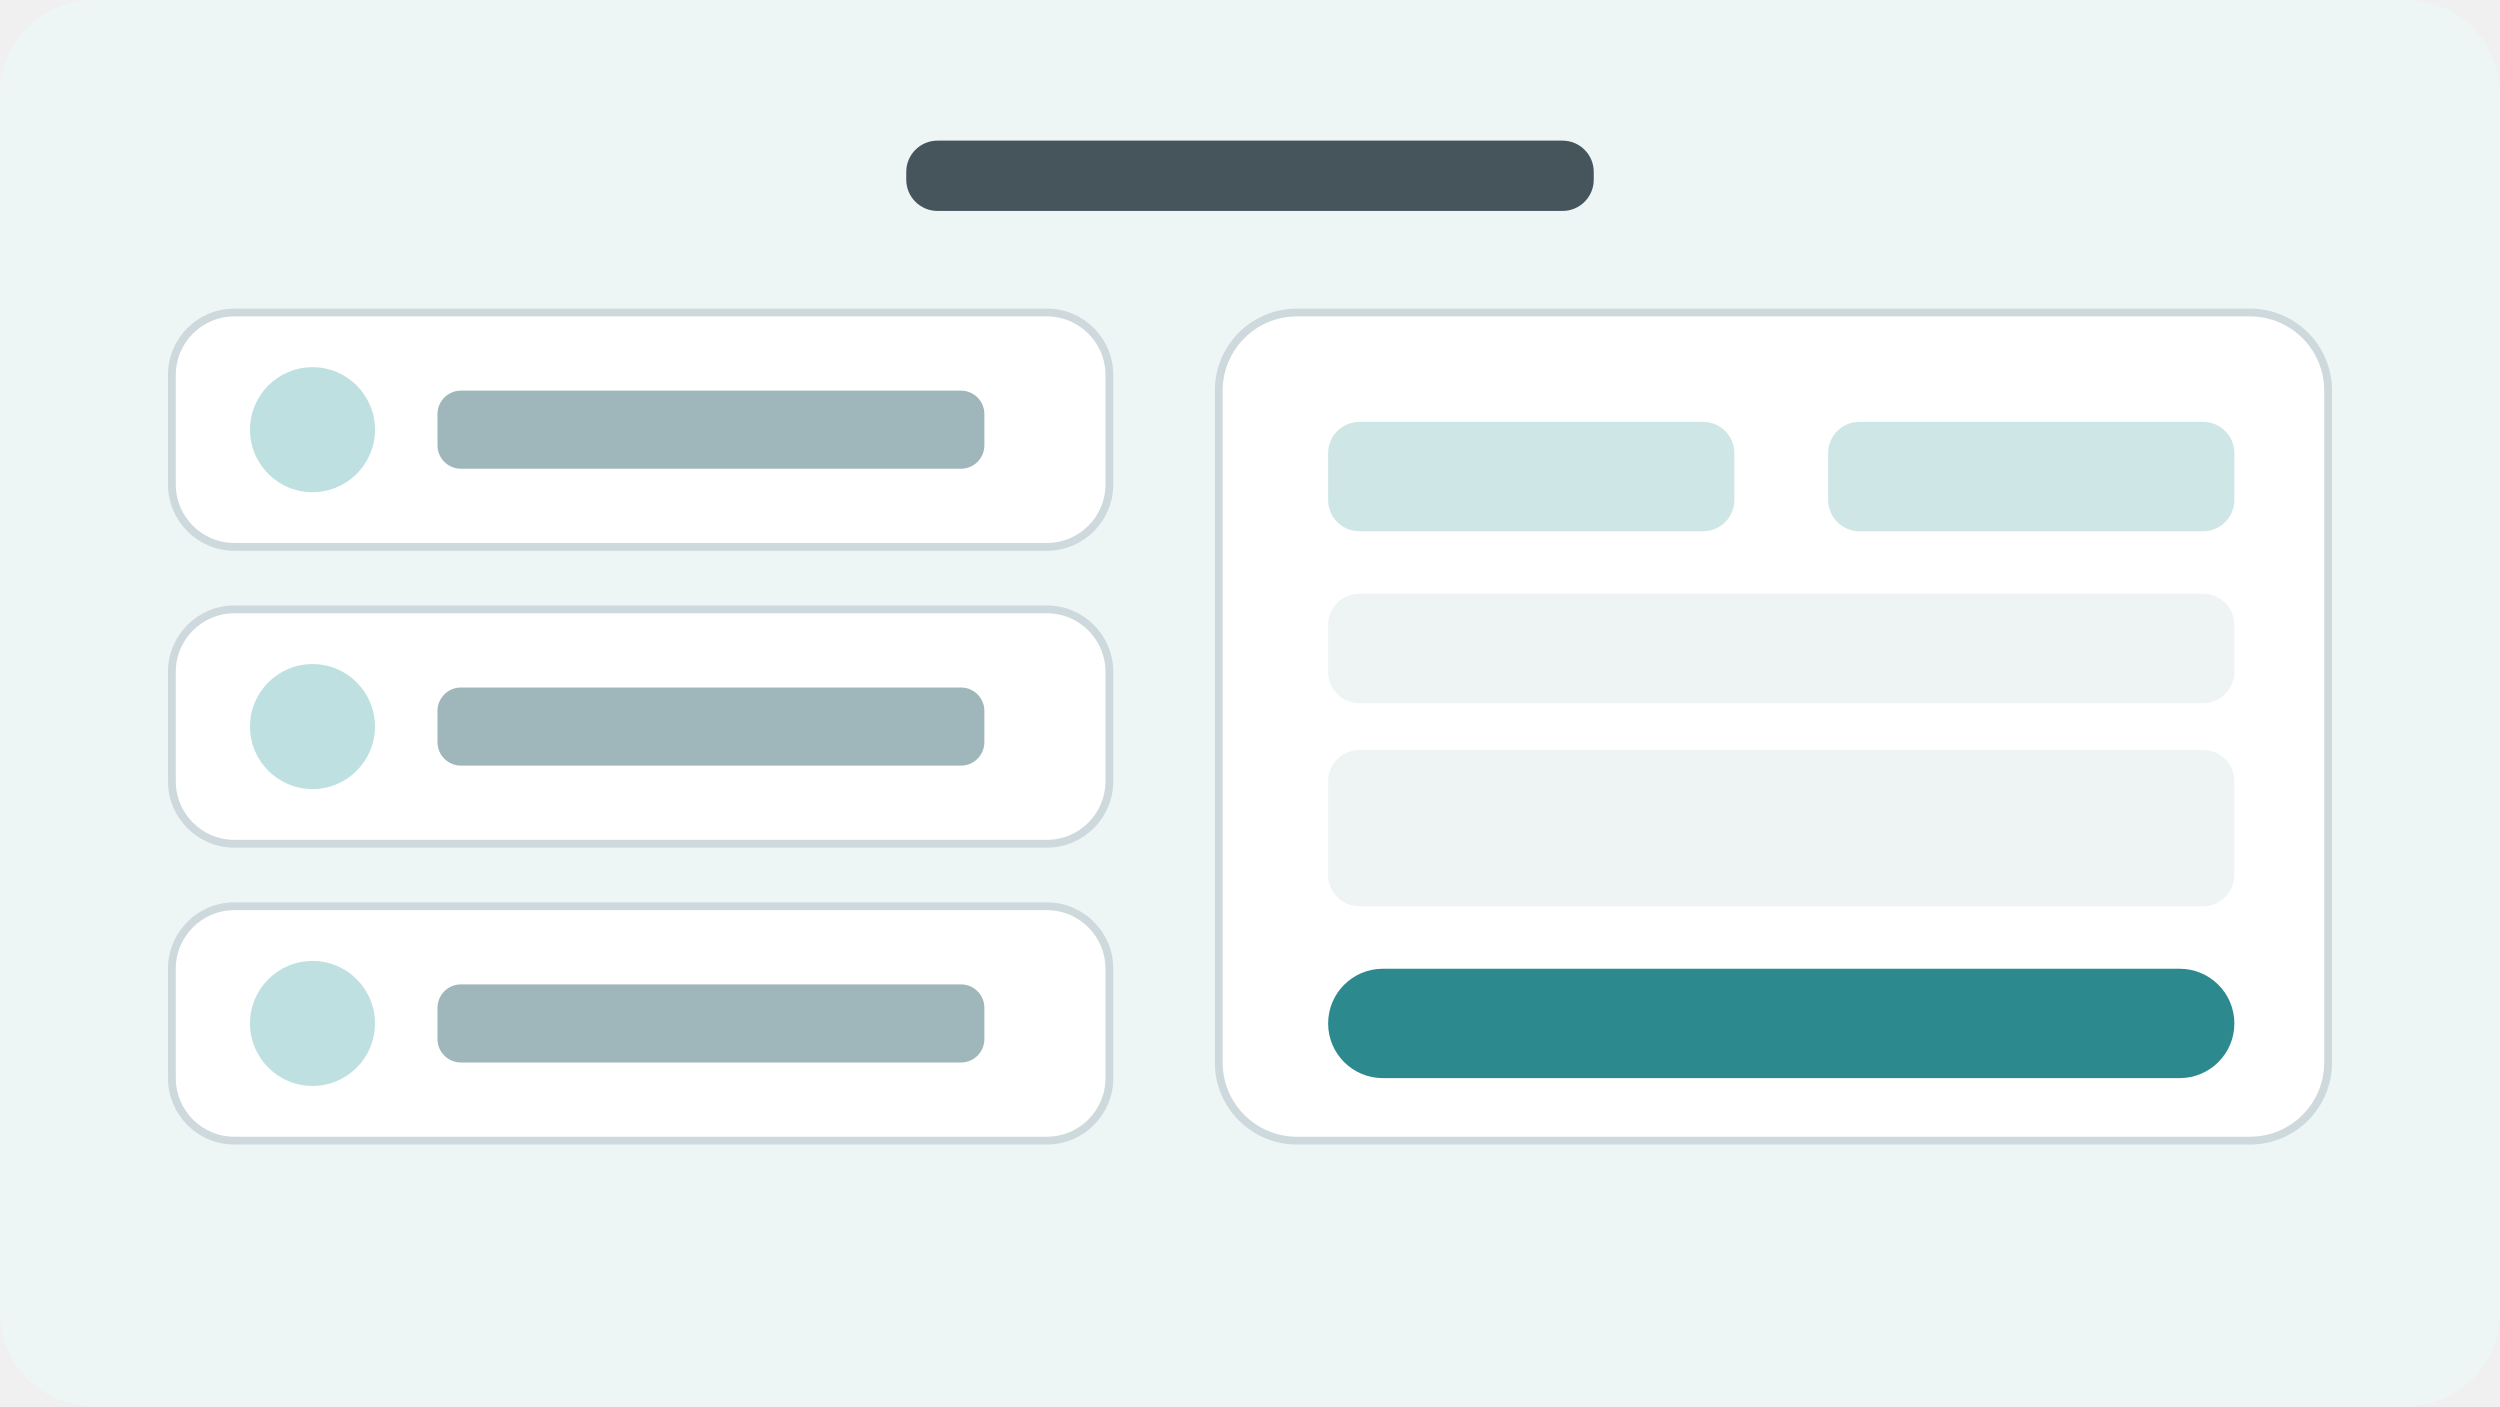
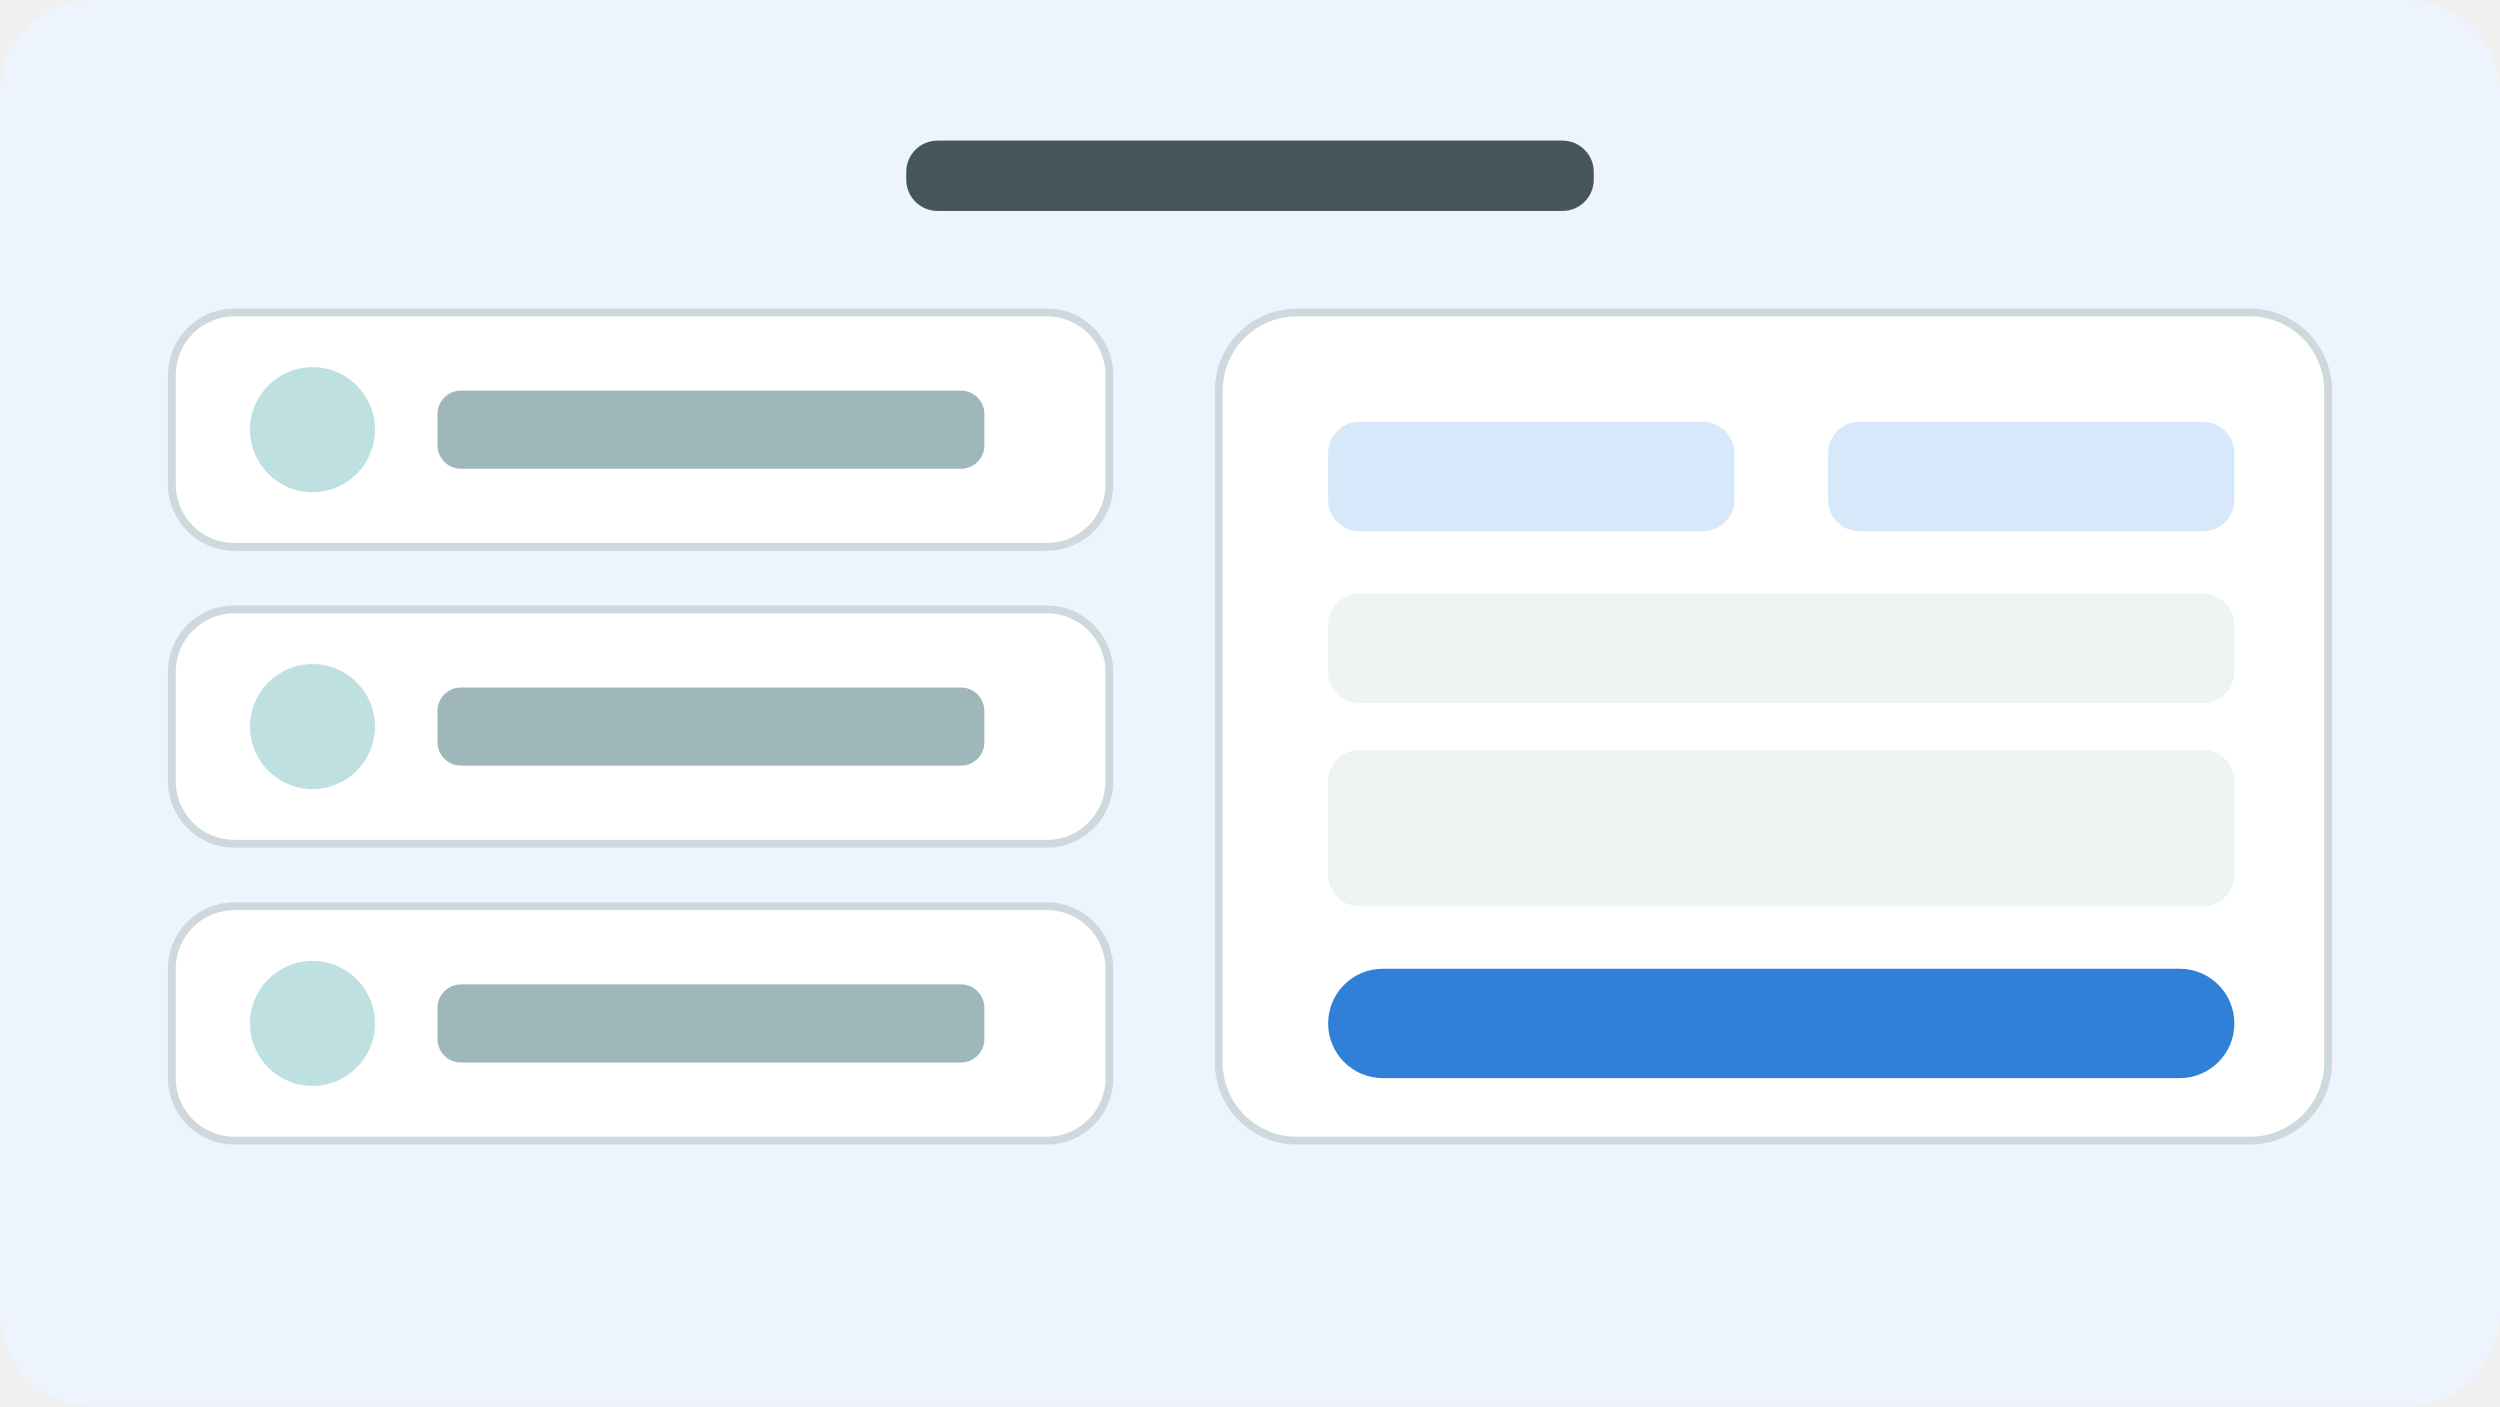
<svg xmlns="http://www.w3.org/2000/svg" viewBox="0 0 320 180" fill="none">
-   <rect width="320" height="180" rx="12" fill="#eef5f5" />
+   <rect width="320" height="180" rx="12" fill="#EEF4FD" />
  <rect x="116" y="18" width="88" height="9" rx="4" fill="#46555c" />
  <g>
    <rect x="22" y="40" width="120" height="30" rx="8" fill="#ffffff" stroke="#cdd9dc" />
    <circle cx="40" cy="55" r="8" fill="#bfe0e1" />
    <rect x="56" y="50" width="70" height="10" rx="3" fill="#9fb6bb" />
    <rect x="22" y="78" width="120" height="30" rx="8" fill="#ffffff" stroke="#cdd9dc" />
    <circle cx="40" cy="93" r="8" fill="#bfe0e1" />
    <rect x="56" y="88" width="70" height="10" rx="3" fill="#9fb6bb" />
    <rect x="22" y="116" width="120" height="30" rx="8" fill="#ffffff" stroke="#cdd9dc" />
    <circle cx="40" cy="131" r="8" fill="#bfe0e1" />
    <rect x="56" y="126" width="70" height="10" rx="3" fill="#9fb6bb" />
  </g>
  <g>
    <rect x="156" y="40" width="142" height="106" rx="10" fill="#ffffff" stroke="#cdd9dc" />
-     <rect x="170" y="54" width="52" height="14" rx="4" fill="#cfe6e6" />
-     <rect x="234" y="54" width="52" height="14" rx="4" fill="#cfe6e6" />
+     <rect x="170" y="54" width="52" height="14" rx="4" fill="#D8E8FB" />
+     <rect x="234" y="54" width="52" height="14" rx="4" fill="#D8E8FB" />
    <rect x="170" y="76" width="116" height="14" rx="4" fill="#eef3f4" />
    <rect x="170" y="96" width="116" height="20" rx="4" fill="#eef3f4" />
-     <rect x="170" y="124" width="116" height="14" rx="7" fill="#2c8a8e" />
+     <rect x="170" y="124" width="116" height="14" rx="7" fill="#3080D8" />
  </g>
</svg>
